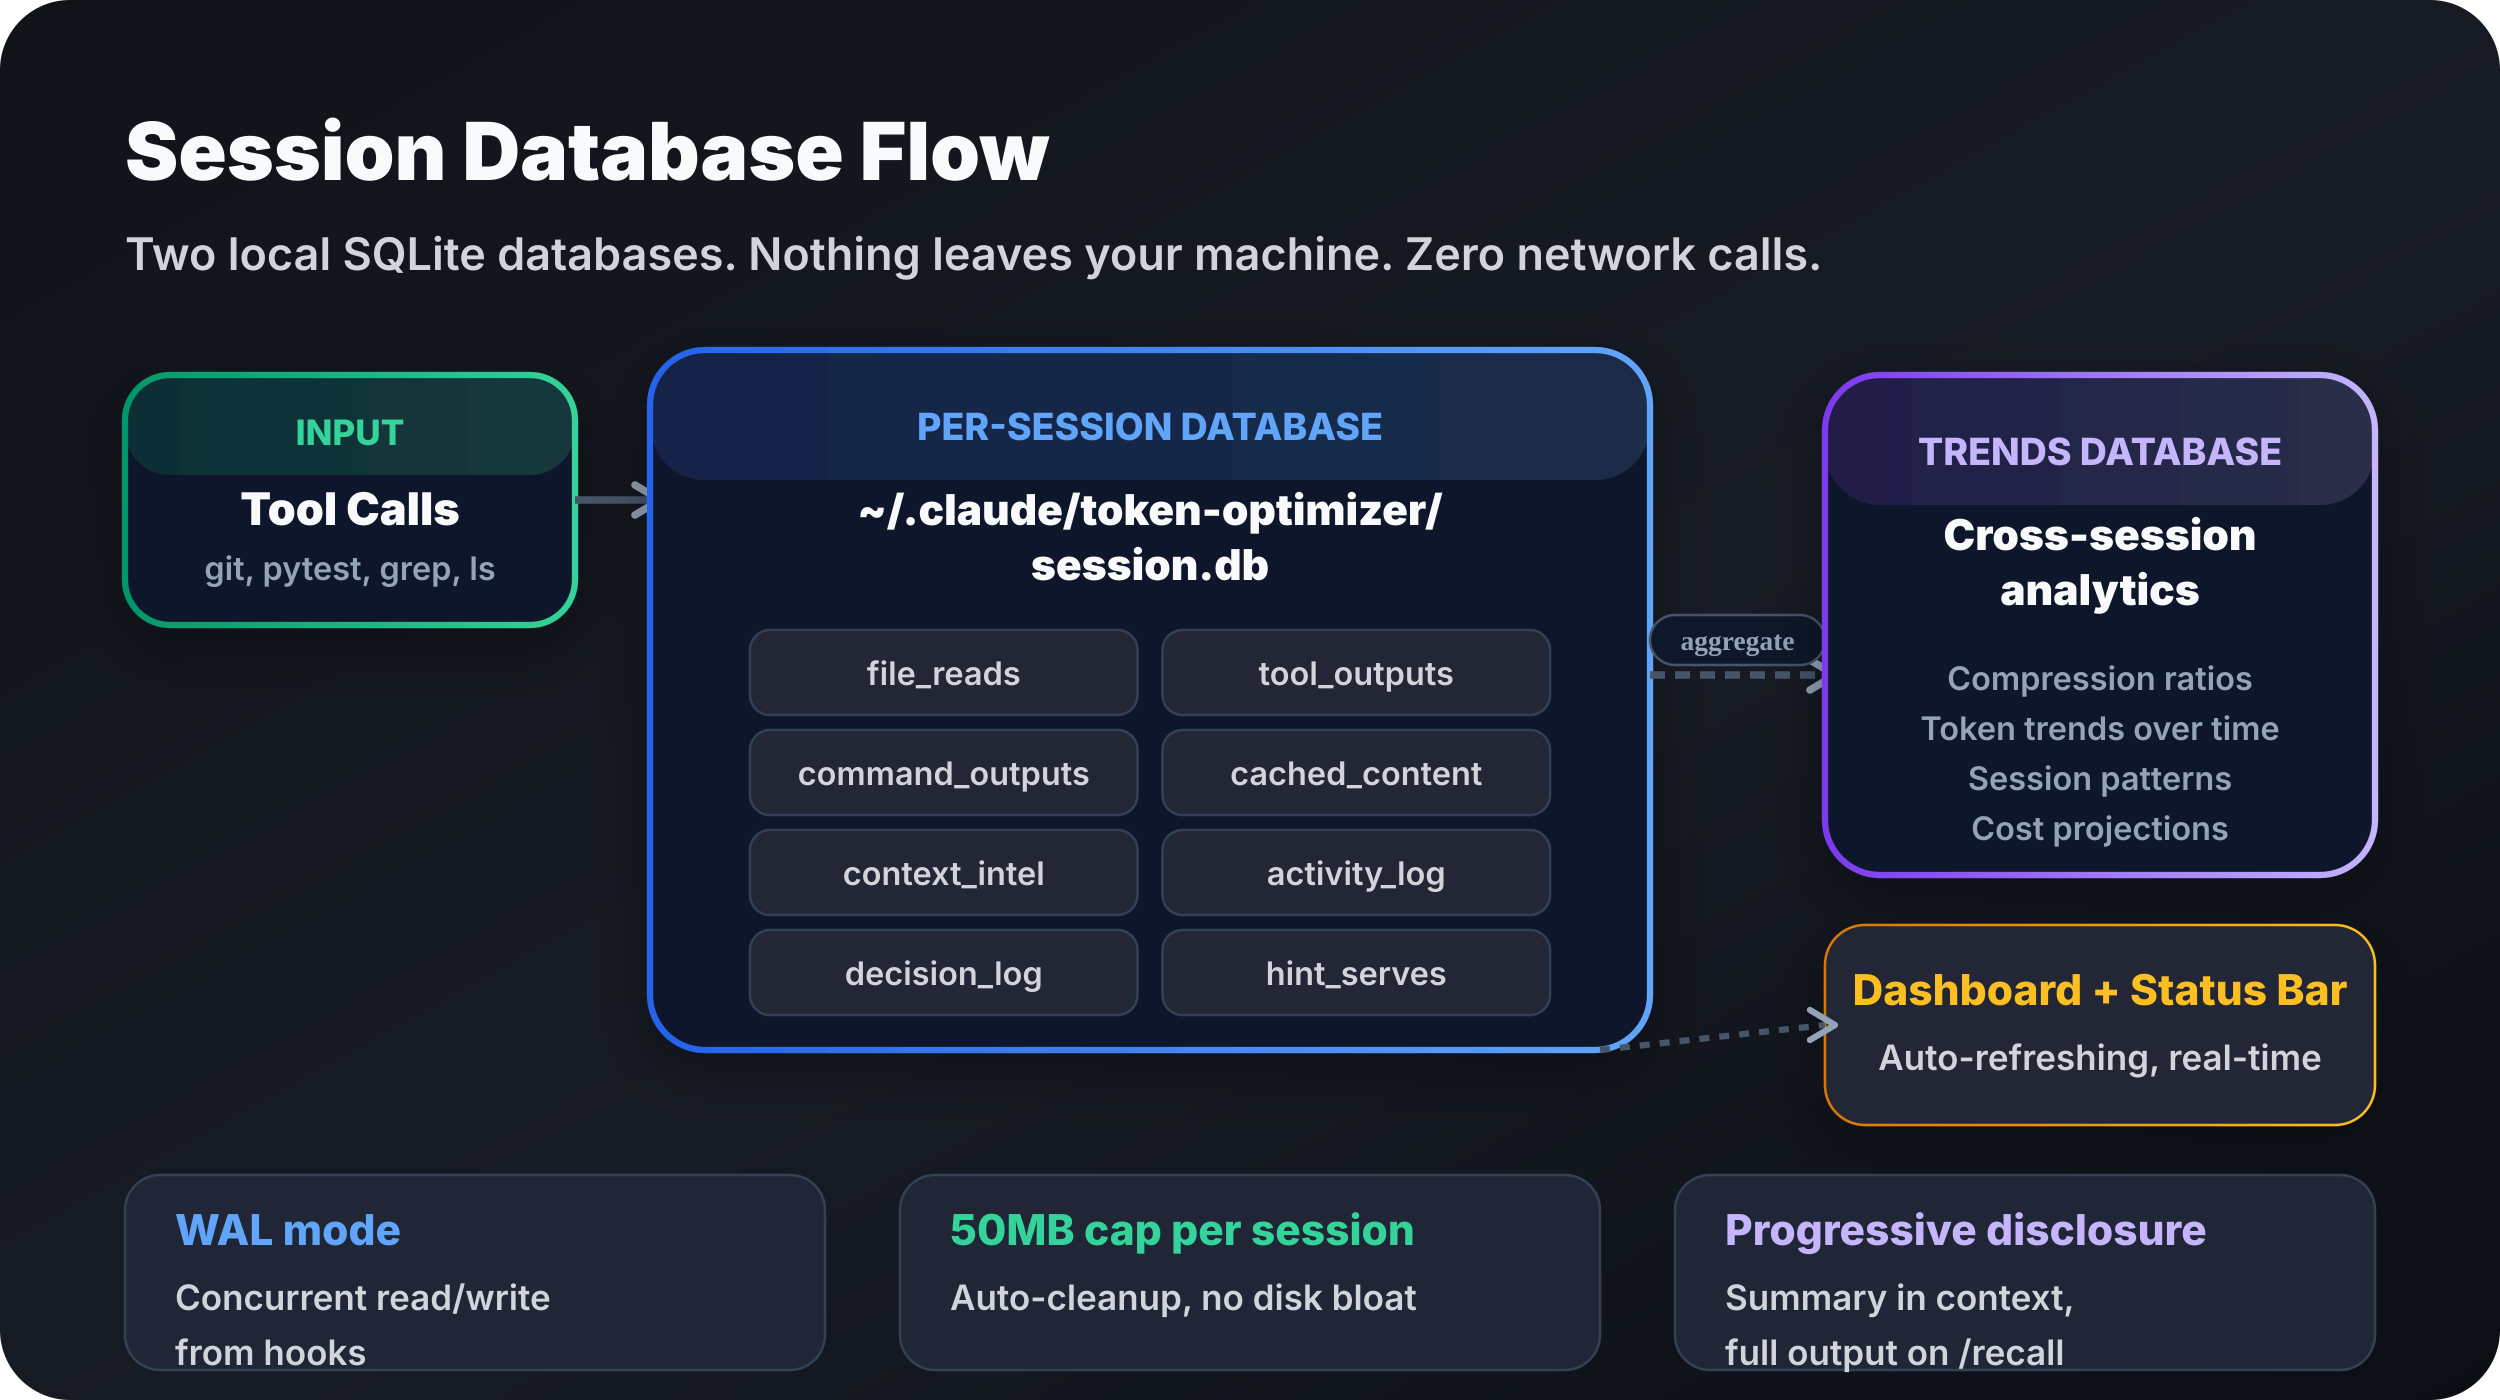
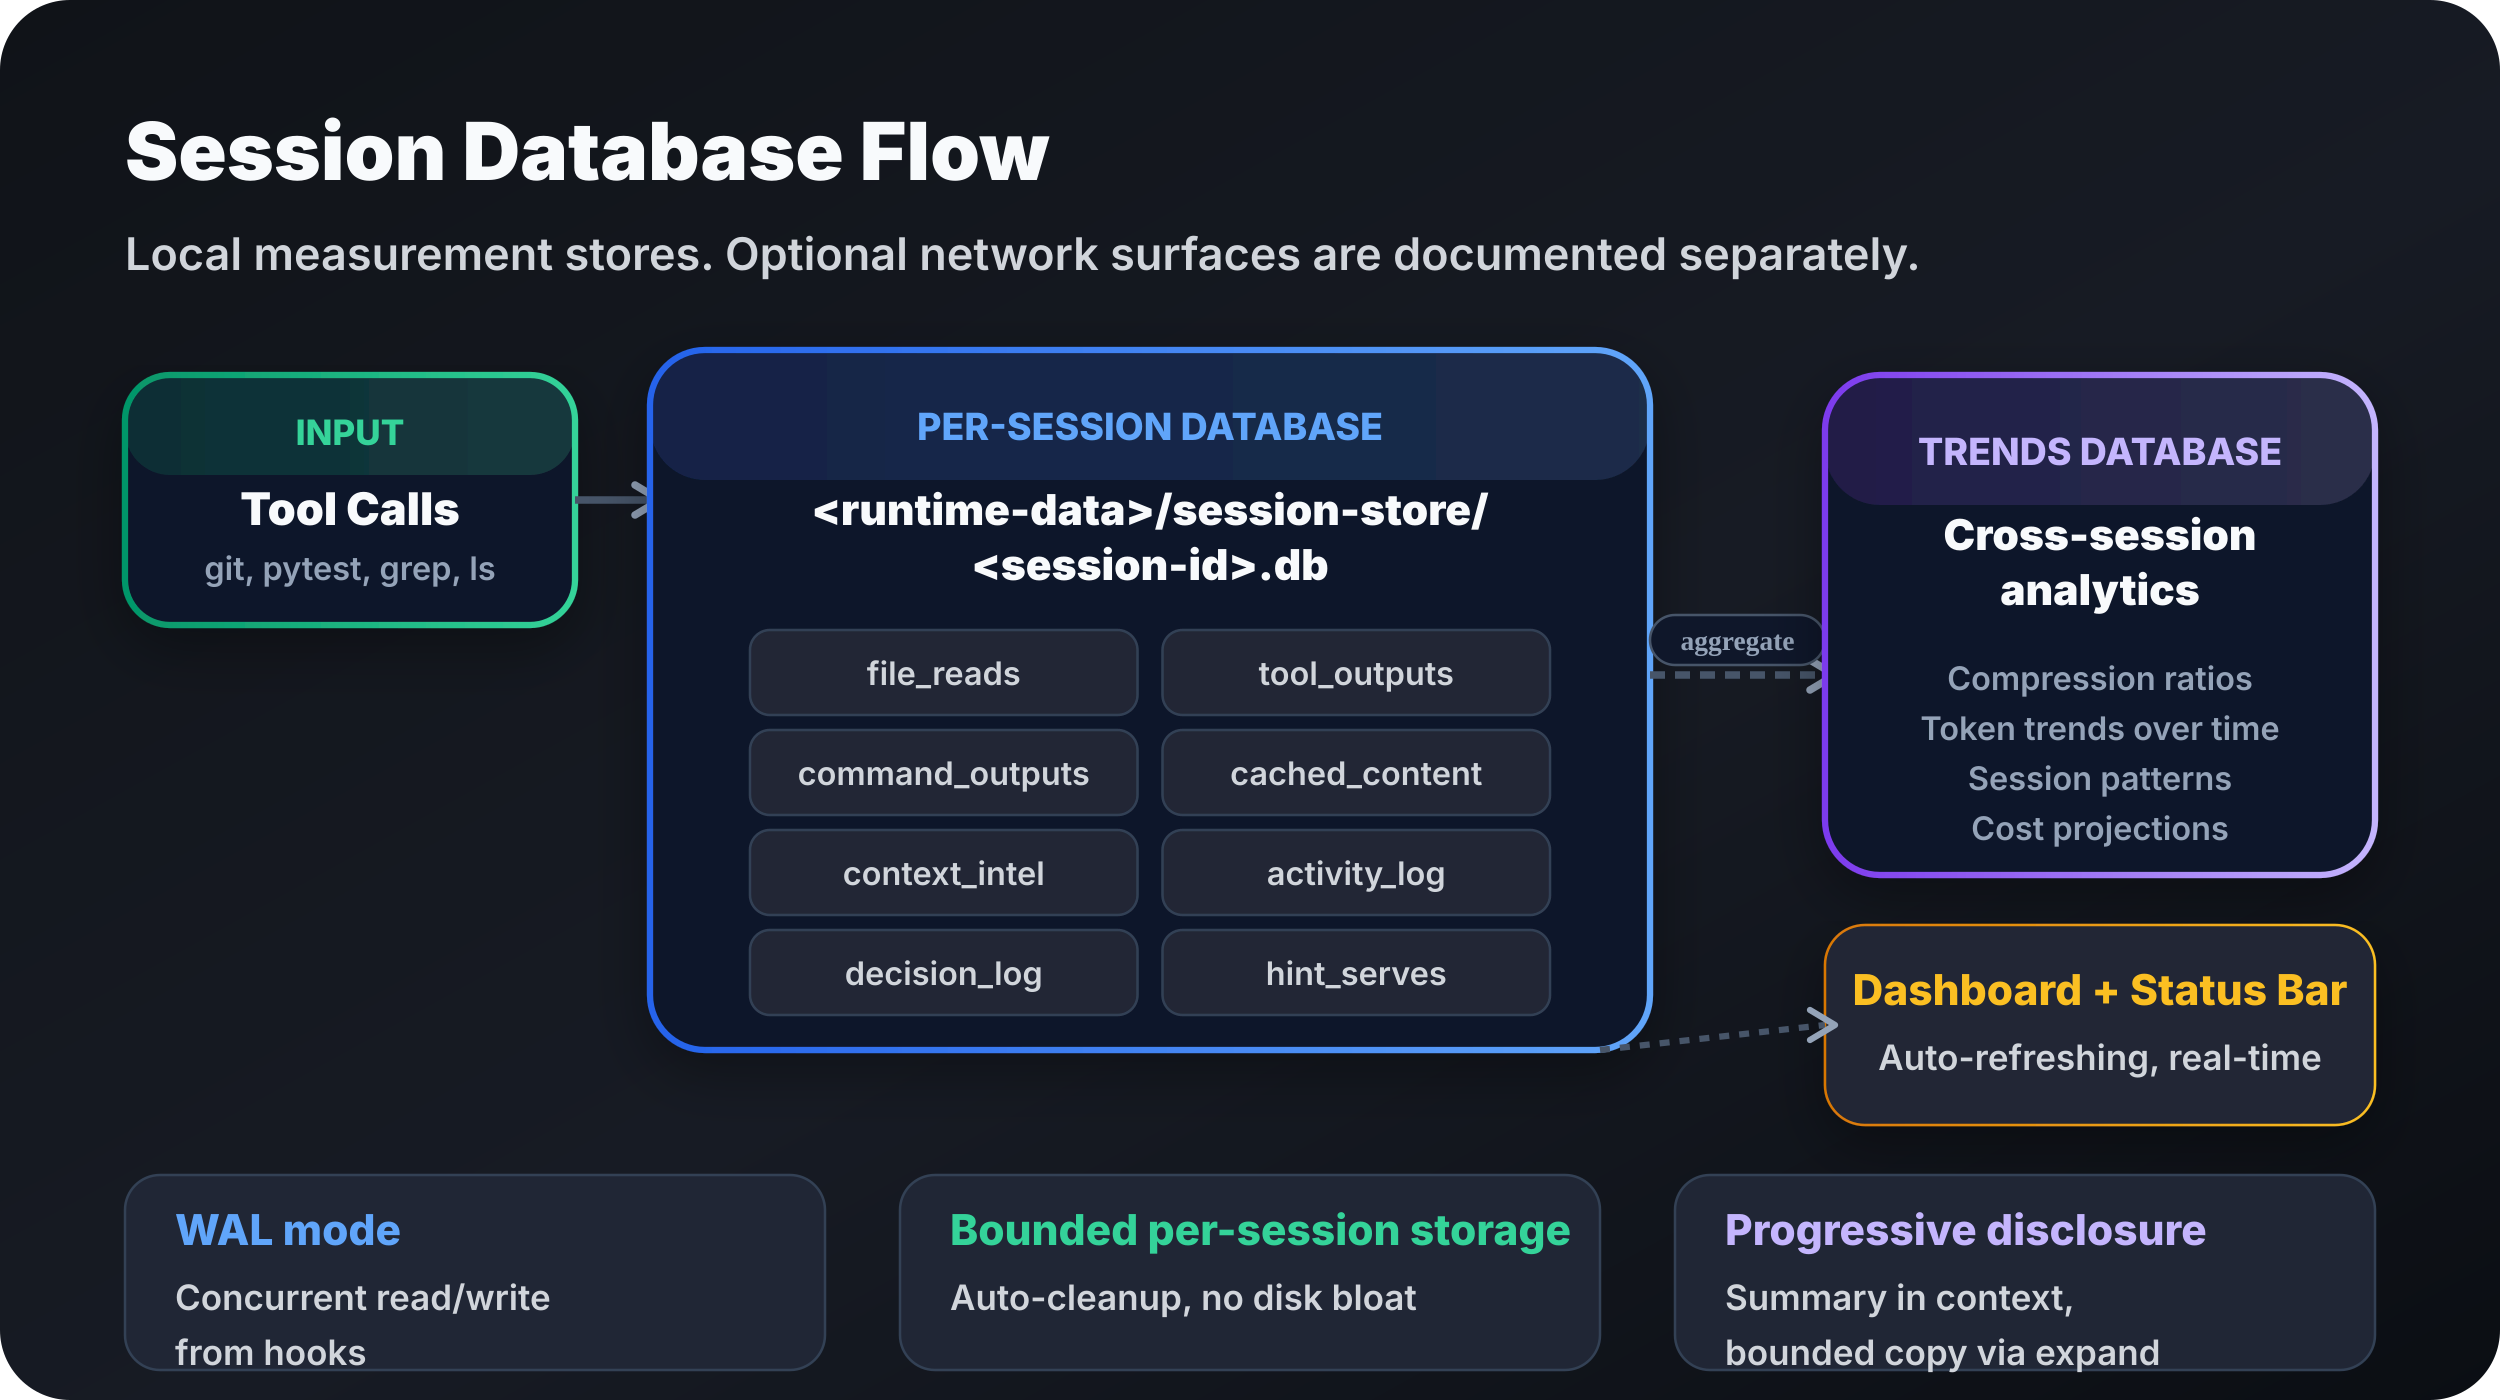
<svg xmlns="http://www.w3.org/2000/svg" viewBox="0 0 1000 560" width="1000" height="560" role="img" aria-labelledby="sdf-title sdf-desc">
  <defs>
    <linearGradient id="sdf-bg" x1="0" y1="0" x2="1" y2="1">
      <stop offset="0%" stop-color="#101318" />
      <stop offset="55%" stop-color="#171b24" />
      <stop offset="100%" stop-color="#0b0e13" />
    </linearGradient>
    <linearGradient id="sdf-session" x1="0" y1="0" x2="1" y2="0">
      <stop offset="0%" stop-color="#2563eb" />
      <stop offset="100%" stop-color="#60a5fa" />
    </linearGradient>
    <linearGradient id="sdf-trends" x1="0" y1="0" x2="1" y2="0">
      <stop offset="0%" stop-color="#7c3aed" />
      <stop offset="100%" stop-color="#c4b5fd" />
    </linearGradient>
    <linearGradient id="sdf-input" x1="0" y1="0" x2="1" y2="0">
      <stop offset="0%" stop-color="#059669" />
      <stop offset="100%" stop-color="#34d399" />
    </linearGradient>
    <linearGradient id="sdf-output" x1="0" y1="0" x2="1" y2="0">
      <stop offset="0%" stop-color="#d97706" />
      <stop offset="100%" stop-color="#fbbf24" />
    </linearGradient>
    <filter id="sdf-shadow" x="-12%" y="-12%" width="124%" height="140%">
      <feDropShadow dx="0" dy="8" stdDeviation="12" flood-color="#000000" flood-opacity="0.34" />
    </filter>
    <style>
      .bgText { font-family: Inter, ui-sans-serif, -apple-system, BlinkMacSystemFont, "Segoe UI", sans-serif; }
      .muted { fill: #d1d5db; }
      .quiet { fill: #94a3b8; }
      .strong { fill: #f8fafc; }
      .headline { animation: sdfFadeHead 16000ms ease-in-out infinite; }
      .card { animation-duration: 16000ms; animation-timing-function: cubic-bezier(.2,.9,.2,1); animation-iteration-count: infinite; }
      .c1 { animation-name: sdfRise1; }
      .c2 { animation-name: sdfRise2; }
      .c3 { animation-name: sdfRise3; }
      .c4 { animation-name: sdfRise4; }
      .c5 { animation-name: sdfRise5; }
      .flow { animation: sdfFlow 16000ms ease-in-out infinite; }
      @keyframes sdfFadeHead { 0%,96%,100% { opacity: 0; } 8%,90% { opacity: 1; } }
      @keyframes sdfRise1 { 0%,6%,96%,100% { opacity: 0; transform: translateY(16px); } 16%,90% { opacity: 1; transform: translateY(0); } }
      @keyframes sdfRise2 { 0%,14%,96%,100% { opacity: 0; transform: translateY(16px); } 24%,90% { opacity: 1; transform: translateY(0); } }
      @keyframes sdfRise3 { 0%,22%,96%,100% { opacity: 0; transform: translateY(16px); } 32%,90% { opacity: 1; transform: translateY(0); } }
      @keyframes sdfRise4 { 0%,30%,96%,100% { opacity: 0; transform: translateY(16px); } 40%,90% { opacity: 1; transform: translateY(0); } }
      @keyframes sdfRise5 { 0%,38%,96%,100% { opacity: 0; transform: translateY(16px); } 48%,90% { opacity: 1; transform: translateY(0); } }
      @keyframes sdfFlow { 0%,12%,92%,100% { opacity: 0; } 20%,85% { opacity: 1; } }
      @media (prefers-reduced-motion: reduce) {
        .headline, .card, .flow { animation: none; opacity: 1; transform: none; }
      }
    </style>
  </defs>
  <rect width="1000" height="560" rx="28" fill="url(#sdf-bg)" />
  <g class="headline bgText">
    <text x="50" y="72" class="strong" font-size="32" font-weight="850">Session Database Flow</text>
-     <text x="50" y="108" class="muted" font-size="18" font-weight="560">Two local SQLite databases. Nothing leaves your machine. Zero network calls.</text>
+     <text x="50" y="108" class="muted" font-size="18" font-weight="560">Local measurement stores. Optional network surfaces are documented separately.</text>
  </g>
  <g class="bgText card c1" filter="url(#sdf-shadow)">
    <rect x="50" y="150" width="180" height="100" rx="18" fill="#0f172a" stroke="url(#sdf-input)" stroke-width="2.5" />
    <rect x="50" y="150" width="180" height="40" rx="18" fill="url(#sdf-input)" opacity="0.18" />
    <text x="140" y="178" fill="#34d399" font-size="14" font-weight="800" text-anchor="middle">INPUT</text>
    <text x="140" y="210" class="strong" font-size="18" font-weight="850" text-anchor="middle">Tool Calls</text>
    <text x="140" y="232" class="quiet" font-size="13" font-weight="560" text-anchor="middle">git, pytest, grep, ls</text>
  </g>
  <g class="flow">
    <path d="M230 200 L260 200" stroke="#475569" stroke-width="3" fill="none" />
    <path d="M254 194 L264 200 L254 206" stroke="#94a3b8" stroke-width="3" fill="none" stroke-linecap="round" stroke-linejoin="round" />
  </g>
  <g class="bgText card c2" filter="url(#sdf-shadow)">
    <rect x="260" y="140" width="400" height="280" rx="22" fill="#0f172a" stroke="url(#sdf-session)" stroke-width="2.5" />
    <rect x="260" y="140" width="400" height="52" rx="22" fill="url(#sdf-session)" opacity="0.15" />
    <text x="460" y="176" fill="#60a5fa" font-size="15" font-weight="800" text-anchor="middle">PER-SESSION DATABASE</text>
-     <text x="460" y="210" class="strong" font-size="17" font-weight="850" text-anchor="middle">~/.claude/token-optimizer/</text>
-     <text x="460" y="232" class="strong" font-size="17" font-weight="850" text-anchor="middle">session.db</text>
+     <text x="460" y="210" class="strong" font-size="17" font-weight="850" text-anchor="middle">&lt;runtime-data&gt;/session-store/</text>
+     <text x="460" y="232" class="strong" font-size="17" font-weight="850" text-anchor="middle">&lt;session-id&gt;.db</text>
    <rect x="300" y="252" width="155" height="34" rx="8" fill="#202635" stroke="#334155" />
    <text x="377.5" y="274" class="muted" font-size="13" font-weight="600" text-anchor="middle">file_reads</text>
    <rect x="465" y="252" width="155" height="34" rx="8" fill="#202635" stroke="#334155" />
    <text x="542.5" y="274" class="muted" font-size="13" font-weight="600" text-anchor="middle">tool_outputs</text>
    <rect x="300" y="292" width="155" height="34" rx="8" fill="#202635" stroke="#334155" />
    <text x="377.5" y="314" class="muted" font-size="13" font-weight="600" text-anchor="middle">command_outputs</text>
    <rect x="465" y="292" width="155" height="34" rx="8" fill="#202635" stroke="#334155" />
    <text x="542.5" y="314" class="muted" font-size="13" font-weight="600" text-anchor="middle">cached_content</text>
    <rect x="300" y="332" width="155" height="34" rx="8" fill="#202635" stroke="#334155" />
    <text x="377.5" y="354" class="muted" font-size="13" font-weight="600" text-anchor="middle">context_intel</text>
    <rect x="465" y="332" width="155" height="34" rx="8" fill="#202635" stroke="#334155" />
    <text x="542.5" y="354" class="muted" font-size="13" font-weight="600" text-anchor="middle">activity_log</text>
    <rect x="300" y="372" width="155" height="34" rx="8" fill="#202635" stroke="#334155" />
    <text x="377.5" y="394" class="muted" font-size="13" font-weight="600" text-anchor="middle">decision_log</text>
    <rect x="465" y="372" width="155" height="34" rx="8" fill="#202635" stroke="#334155" />
    <text x="542.5" y="394" class="muted" font-size="13" font-weight="600" text-anchor="middle">hint_serves</text>
  </g>
  <g class="flow">
    <path d="M660 270 L730 270" stroke="#475569" stroke-width="3" fill="none" stroke-dasharray="6 4" />
    <path d="M724 264 L734 270 L724 276" stroke="#94a3b8" stroke-width="3" fill="none" stroke-linecap="round" stroke-linejoin="round" />
    <rect x="660" y="246" width="70" height="20" rx="10" fill="#0f172a" stroke="#475569" />
    <text x="695" y="260" fill="#94a3b8" font-size="11" font-weight="600" text-anchor="middle">aggregate</text>
  </g>
  <g class="bgText card c3" filter="url(#sdf-shadow)">
    <rect x="730" y="150" width="220" height="200" rx="22" fill="#0f172a" stroke="url(#sdf-trends)" stroke-width="2.5" />
    <rect x="730" y="150" width="220" height="52" rx="22" fill="url(#sdf-trends)" opacity="0.15" />
    <text x="840" y="186" fill="#c4b5fd" font-size="15" font-weight="800" text-anchor="middle">TRENDS DATABASE</text>
    <text x="840" y="220" class="strong" font-size="17" font-weight="850" text-anchor="middle">Cross-session</text>
    <text x="840" y="242" class="strong" font-size="17" font-weight="850" text-anchor="middle">analytics</text>
    <text x="840" y="276" class="quiet" font-size="13" font-weight="560" text-anchor="middle">Compression ratios</text>
    <text x="840" y="296" class="quiet" font-size="13" font-weight="560" text-anchor="middle">Token trends over time</text>
    <text x="840" y="316" class="quiet" font-size="13" font-weight="560" text-anchor="middle">Session patterns</text>
    <text x="840" y="336" class="quiet" font-size="13" font-weight="560" text-anchor="middle">Cost projections</text>
  </g>
  <g class="bgText card c4" filter="url(#sdf-shadow)">
    <rect x="730" y="370" width="220" height="80" rx="16" fill="#202635" stroke="url(#sdf-output)" />
    <text x="840" y="402" fill="#fbbf24" font-size="17" font-weight="800" text-anchor="middle">Dashboard + Status Bar</text>
    <text x="840" y="428" class="muted" font-size="14" font-weight="560" text-anchor="middle">Auto-refreshing, real-time</text>
  </g>
  <g class="flow">
    <path d="M640 420 L730 410" stroke="#475569" stroke-width="2.5" fill="none" stroke-dasharray="4 4" />
    <path d="M724 404 L734 410 L724 416" stroke="#94a3b8" stroke-width="2.5" fill="none" stroke-linecap="round" stroke-linejoin="round" />
  </g>
  <g class="bgText card c5">
    <rect x="50" y="470" width="280" height="78" rx="14" fill="#202635" stroke="#334155" />
    <text x="70" y="498" fill="#60a5fa" font-size="17" font-weight="800">WAL mode</text>
    <text x="70" y="524" class="muted" font-size="14" font-weight="560">Concurrent read/write</text>
    <text x="70" y="546" class="muted" font-size="14" font-weight="560">from hooks</text>
  </g>
  <g class="bgText card c5">
    <rect x="360" y="470" width="280" height="78" rx="14" fill="#202635" stroke="#334155" />
-     <text x="380" y="498" fill="#34d399" font-size="17" font-weight="800">50MB cap per session</text>
+     <text x="380" y="498" fill="#34d399" font-size="17" font-weight="800">Bounded per-session storage</text>
    <text x="380" y="524" class="muted" font-size="14" font-weight="560">Auto-cleanup, no disk bloat</text>
  </g>
  <g class="bgText card c5">
    <rect x="670" y="470" width="280" height="78" rx="14" fill="#202635" stroke="#334155" />
    <text x="690" y="498" fill="#c4b5fd" font-size="17" font-weight="800">Progressive disclosure</text>
    <text x="690" y="524" class="muted" font-size="14" font-weight="560">Summary in context,</text>
-     <text x="690" y="546" class="muted" font-size="14" font-weight="560">full output on /recall</text>
+     <text x="690" y="546" class="muted" font-size="14" font-weight="560">bounded copy via expand</text>
  </g>
</svg>
